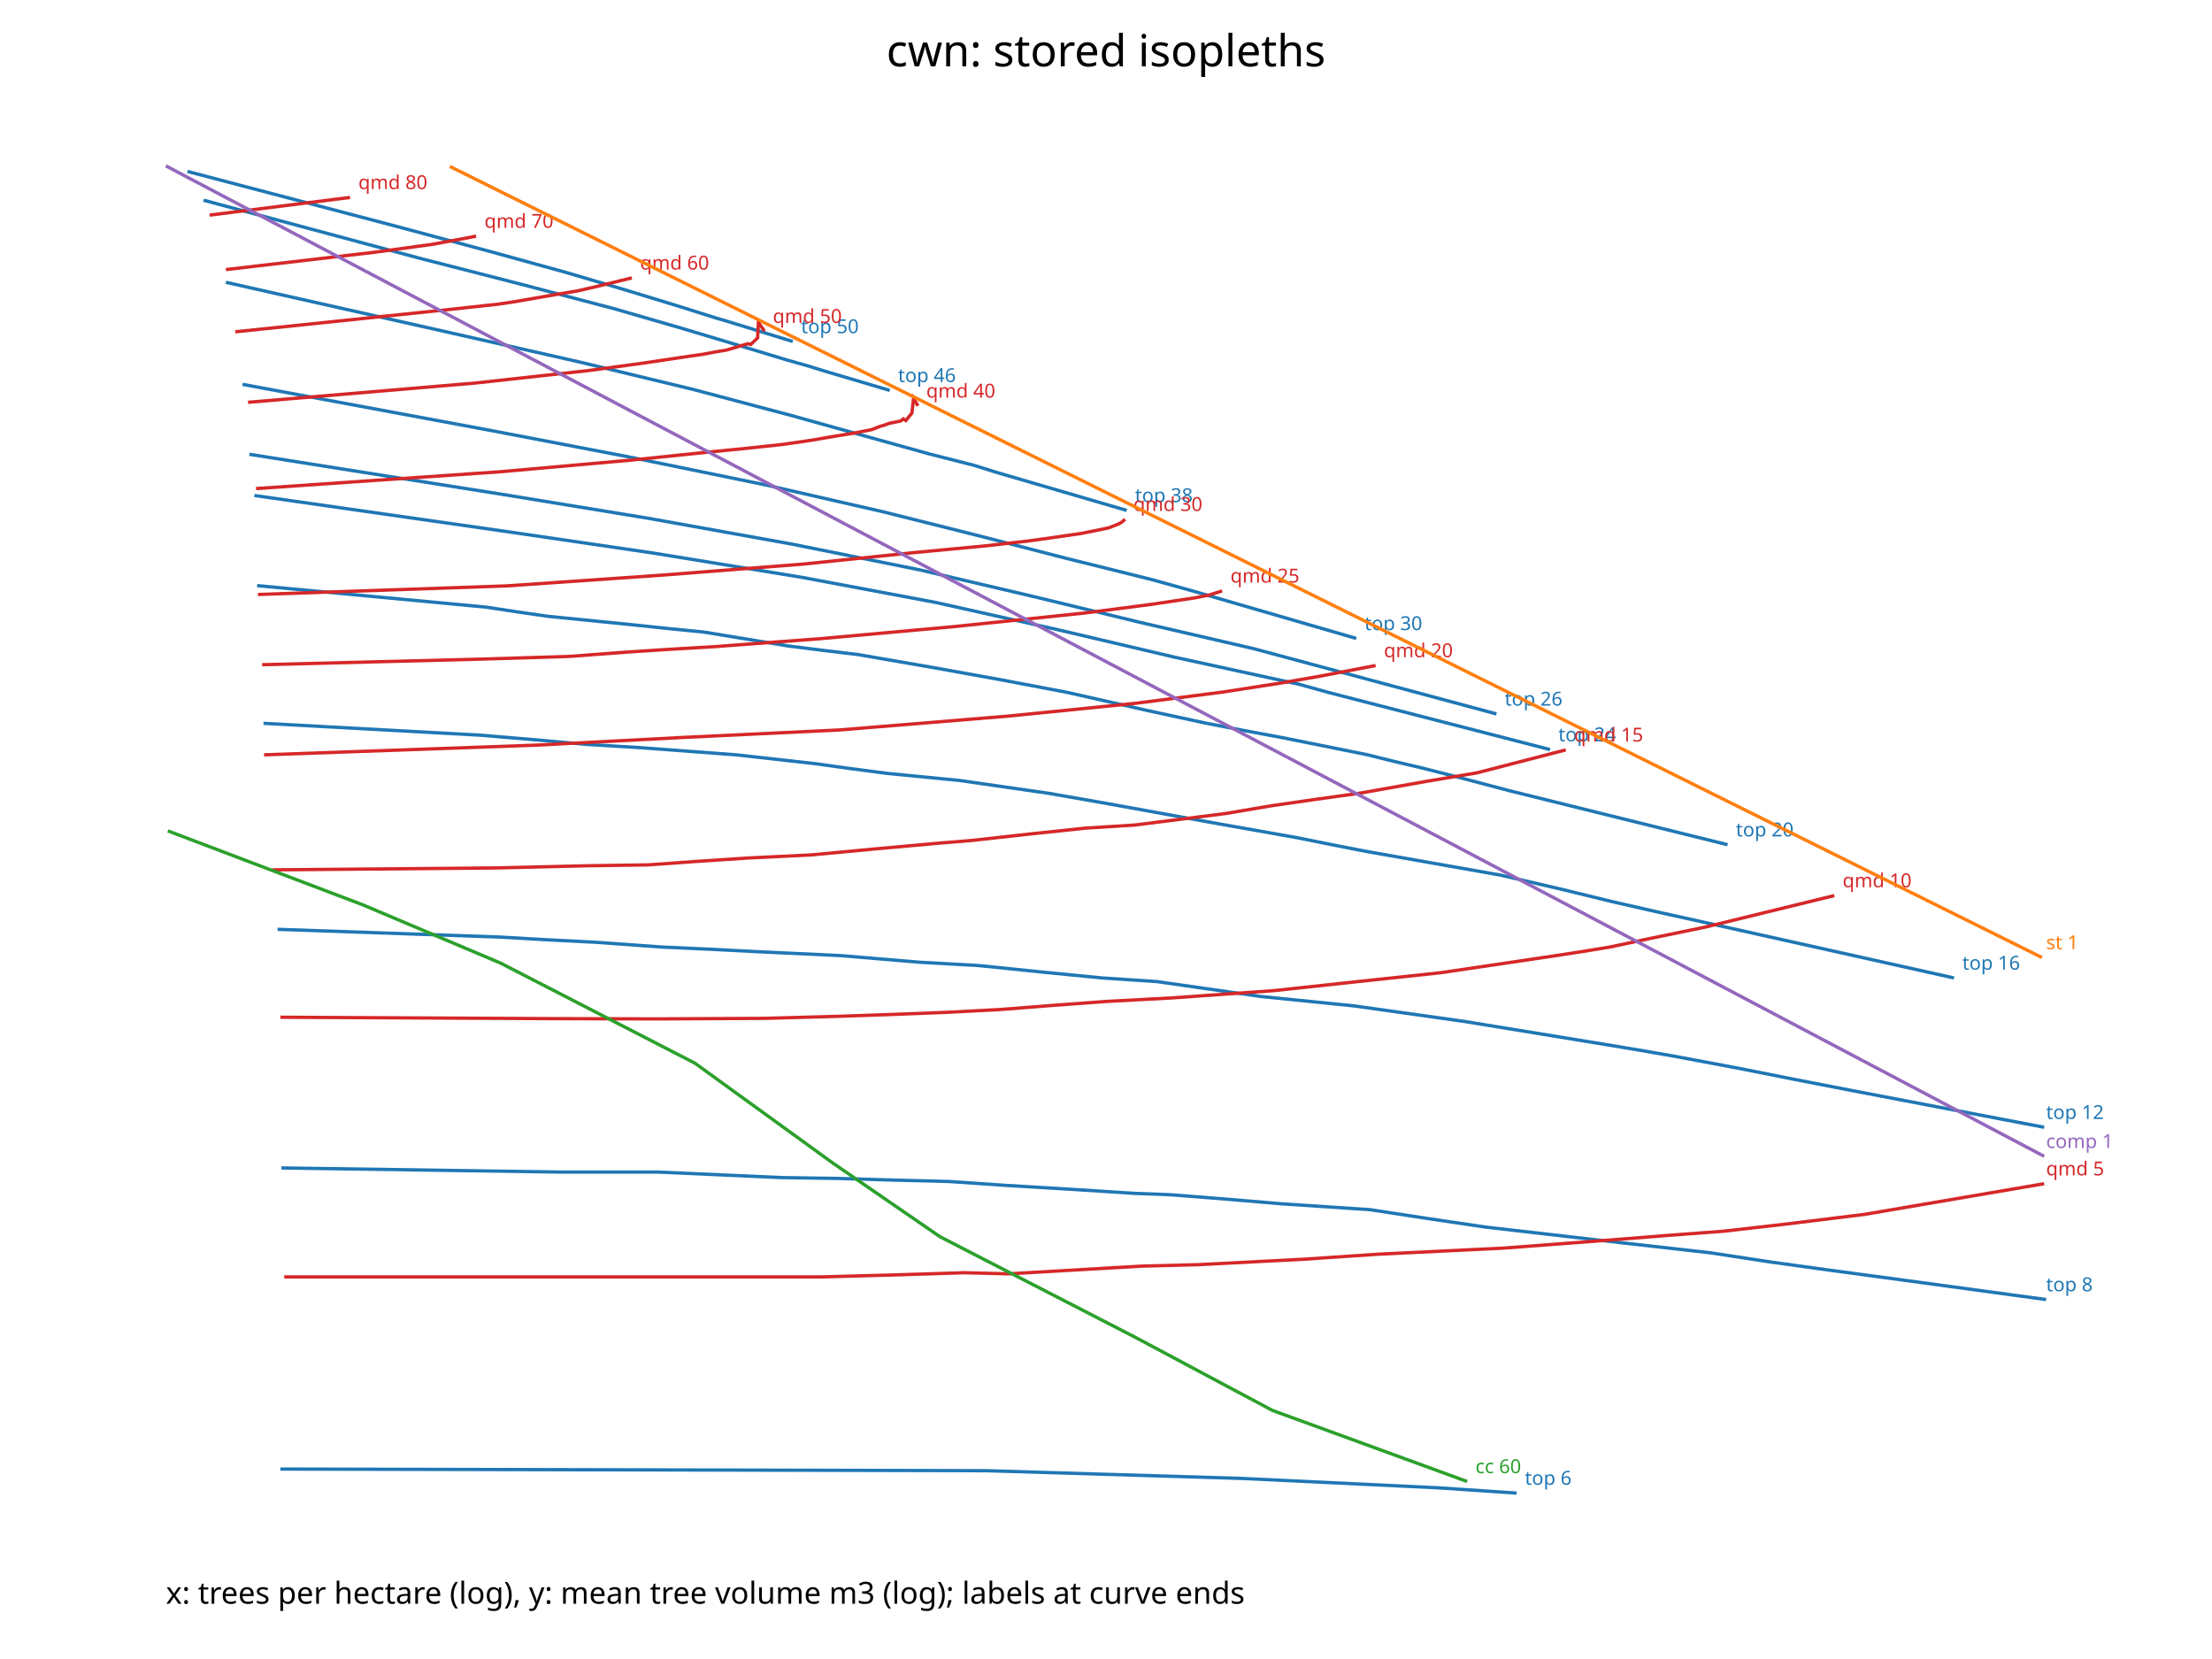
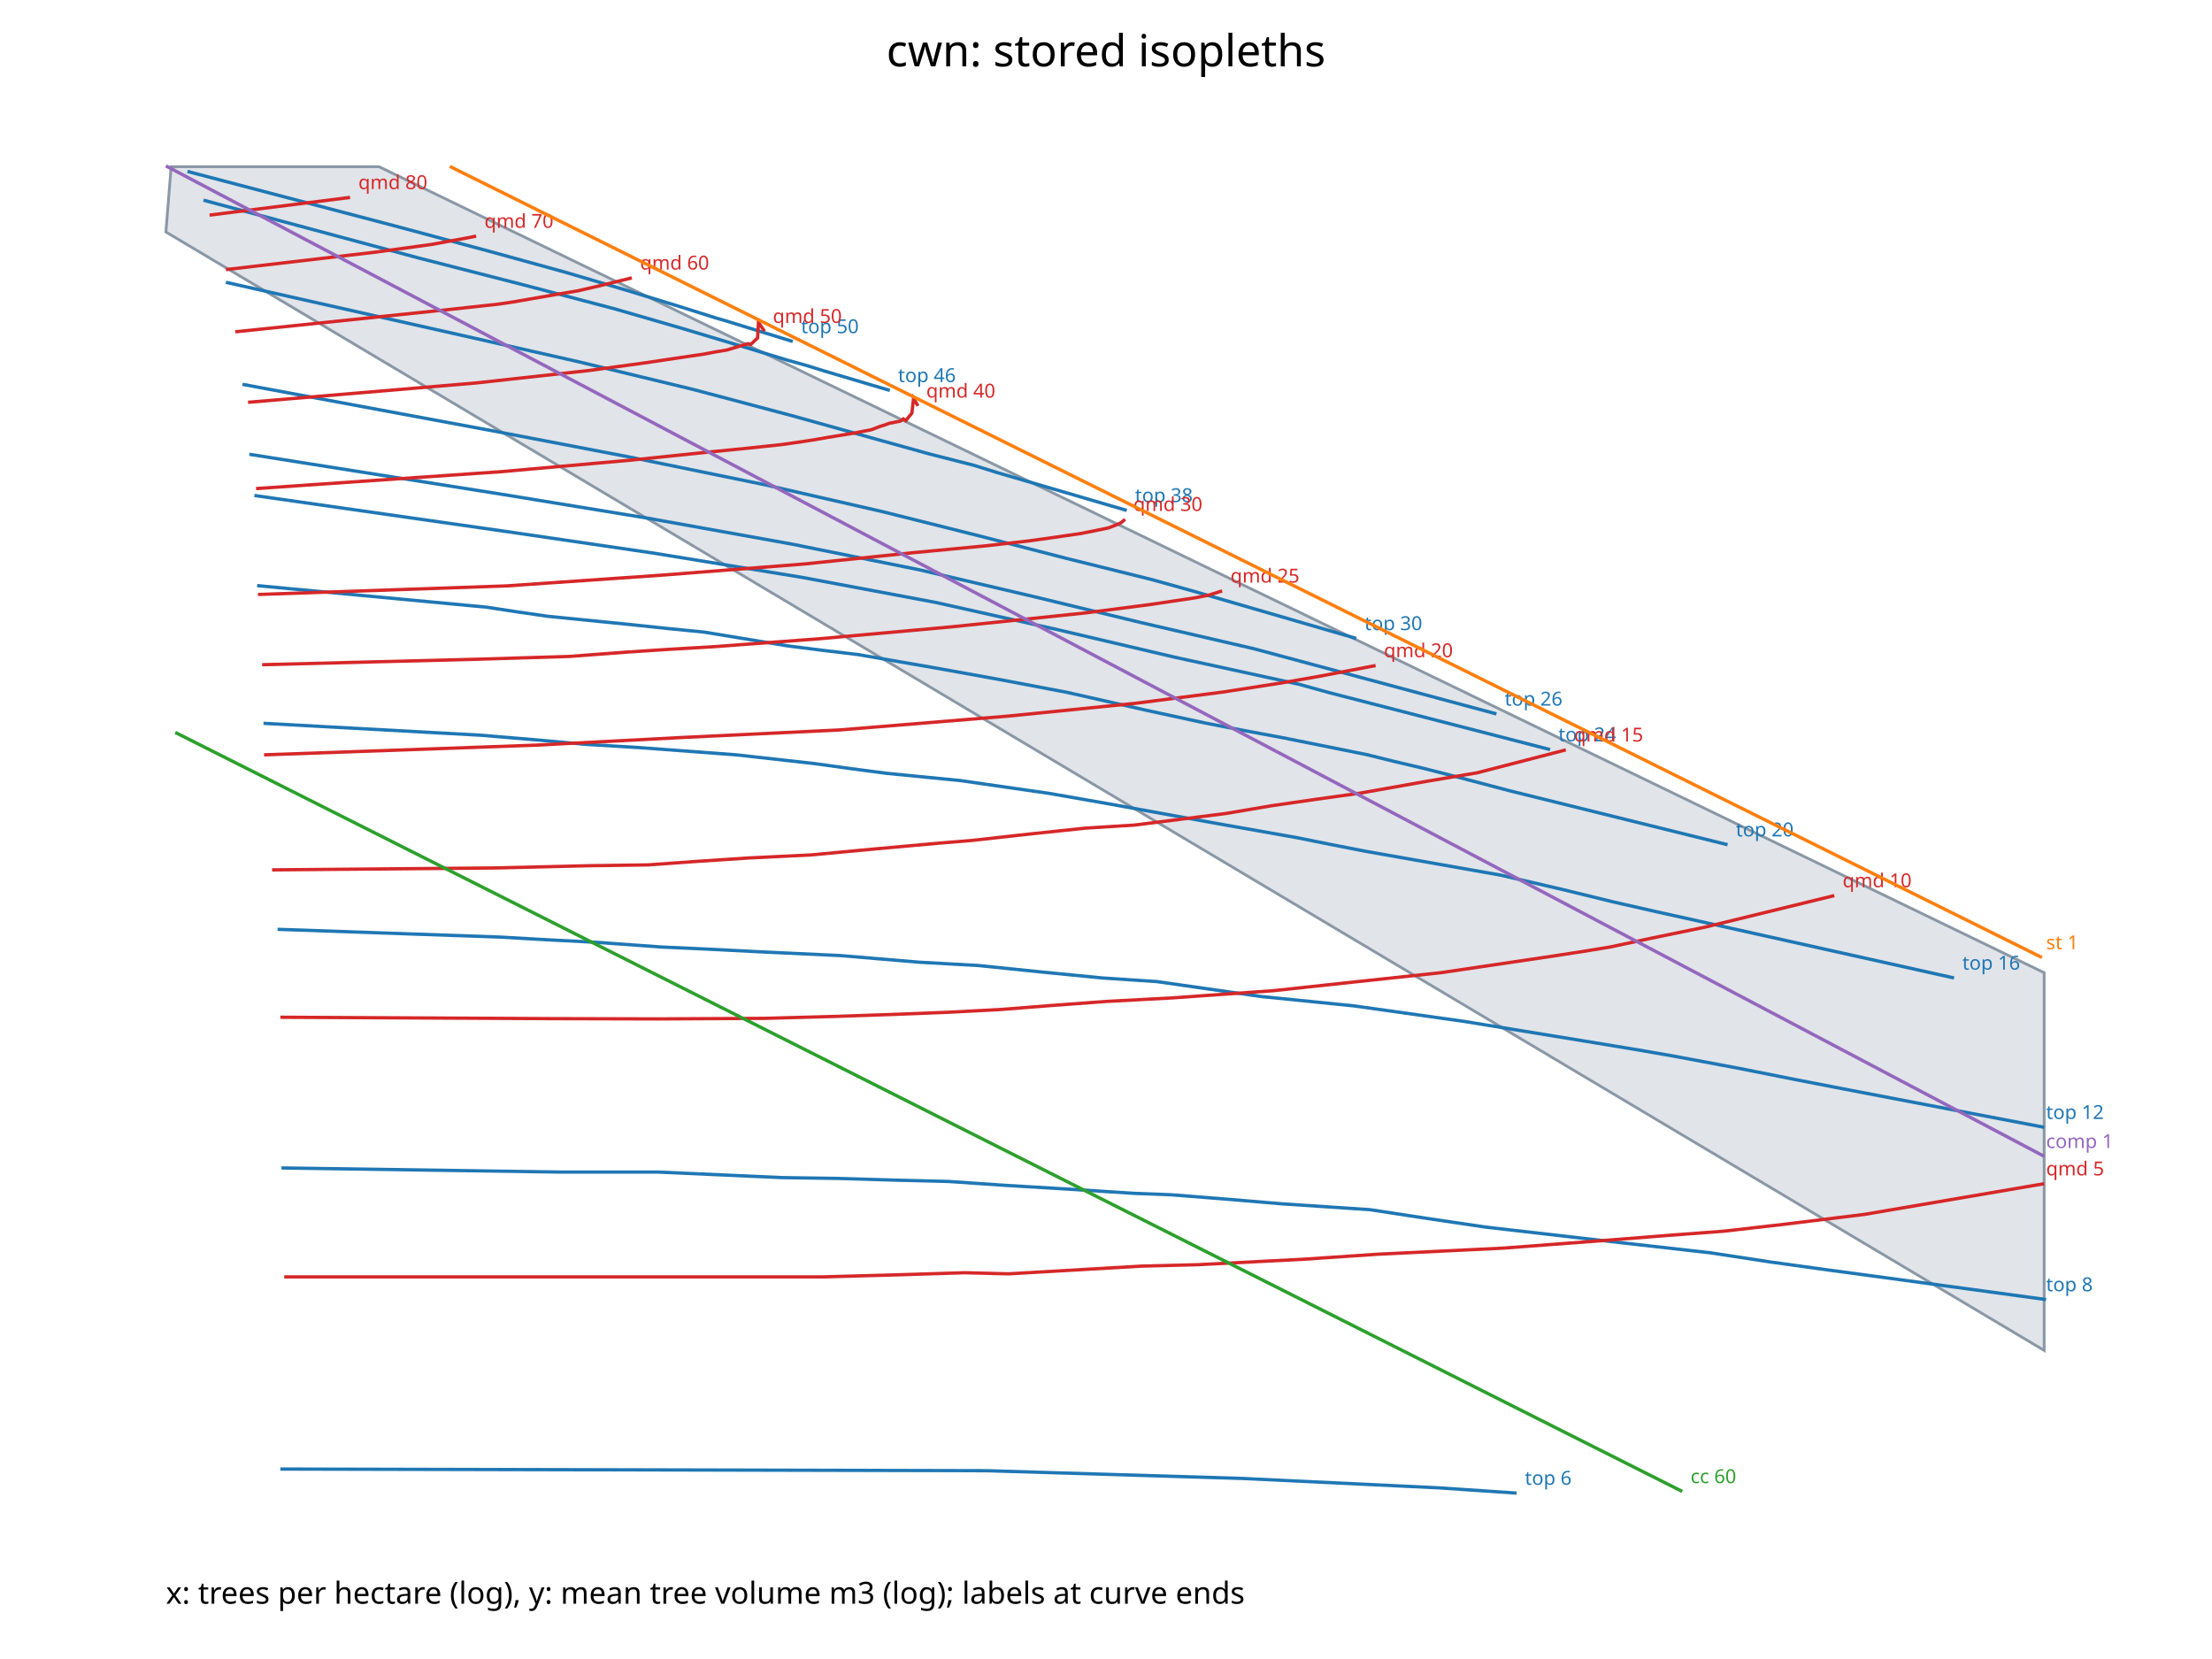
<svg xmlns="http://www.w3.org/2000/svg" viewBox="0 0 800 600">
  <rect width="100%" height="100%" fill="#ffffff" />
  <text x="400" y="24" text-anchor="middle" font-family="sans-serif" font-size="16">cwn: stored isopleths</text>
+   <polygon fill="#c9ced6" fill-opacity="0.55" stroke="#8a97a5" stroke-width="1" points="137.1,60.3 739.3,351.8 739.3,488.4 60.0,83.9 61.9,60.3" />
  <polyline fill="none" stroke="#1f77b4" stroke-width="1.2" points="67.8,62.0 142.4,81.6 176.3,90.7 204.6,98.5 226.3,104.9 245.6,110.8 258.9,115.0 262.7,116.1 286.7,123.5" />
  <text x="289.7" y="120.5" font-family="sans-serif" font-size="7" fill="#1f77b4">top 50</text>
  <polyline fill="none" stroke="#1f77b4" stroke-width="1.2" points="73.6,72.4 151.4,93.3 189.6,103.1 222.3,111.7 246.8,118.8 268.8,125.4 284.6,130.2 292.1,132.3 298.2,134.2 321.8,141.2" />
  <text x="324.8" y="138.2" font-family="sans-serif" font-size="7" fill="#1f77b4">top 46</text>
  <polyline fill="none" stroke="#1f77b4" stroke-width="1.2" points="81.7,102.1 166.2,121.1 209.5,130.9 250.9,140.9 286.3,150.3 315.0,158.3 336.2,164.2 352.3,168.3 360.6,170.9 407.5,184.6" />
  <text x="410.5" y="181.6" font-family="sans-serif" font-size="7" fill="#1f77b4">top 38</text>
  <polyline fill="none" stroke="#1f77b4" stroke-width="1.2" points="87.7,139.0 178.1,155.8 227.7,165.3 277.0,175.4 319.4,185.1 354.5,193.9 385.5,201.9 416.5,209.6 431.6,213.8 490.5,230.9" />
  <text x="493.5" y="227.9" font-family="sans-serif" font-size="7" fill="#1f77b4">top 30</text>
  <polyline fill="none" stroke="#1f77b4" stroke-width="1.2" points="90.2,164.3 181.1,178.7 234.2,187.4 286.5,196.8 332.6,206.1 374.0,215.8 412.8,225.2 453.4,234.6 475.0,240.4 541.2,258.2" />
  <text x="544.2" y="255.2" font-family="sans-serif" font-size="7" fill="#1f77b4">top 26</text>
  <polyline fill="none" stroke="#1f77b4" stroke-width="1.2" points="92.0,179.2 182.9,192.2 236.1,200.0 290.0,208.8 338.5,217.9 382.8,227.8 424.9,237.7 469.9,247.5 480.7,250.5 560.6,271.1" />
  <text x="563.6" y="268.1" font-family="sans-serif" font-size="7" fill="#1f77b4">top 24</text>
  <polyline fill="none" stroke="#1f77b4" stroke-width="1.2" points="93.0,211.8 176.0,219.6 187.1,221.3 198.2,222.9 228.2,225.9 241.4,227.3 254.6,228.6 284.9,233.6 297.5,235.2 310.1,236.7 337.3,241.4 349.5,243.6 361.7,245.8 385.9,250.4 400.1,253.6 414.2,256.8 435.9,261.5 449.9,264.2 463.9,266.8 494.2,272.9 504.3,275.4 514.5,277.8 525.1,280.5 535.4,283.2 545.6,285.9 624.8,305.5" />
  <text x="627.8" y="302.5" font-family="sans-serif" font-size="7" fill="#1f77b4">top 20</text>
  <polyline fill="none" stroke="#1f77b4" stroke-width="1.2" points="95.3,261.6 173.9,265.9 192.9,267.5 211.8,269.2 231.5,270.4 248.9,271.7 266.3,273.0 294.9,276.2 307.8,278.0 320.8,279.7 347.3,282.3 363.2,284.6 379.2,286.9 400.9,290.7 420.7,294.3 440.5,297.9 469.3,303.0 481.7,305.5 494.0,307.9 542.7,316.5 553.9,319.1 565.1,321.7 583.1,326.1 598.9,329.7 614.7,333.2 706.7,353.7" />
  <text x="709.7" y="350.7" font-family="sans-serif" font-size="7" fill="#1f77b4">top 16</text>
  <polyline fill="none" stroke="#1f77b4" stroke-width="1.2" points="100.4,336.1 180.7,338.9 198.2,339.9 215.7,340.8 239.2,342.5 256.7,343.3 274.1,344.2 303.9,345.6 318.2,346.8 332.5,348.0 353.9,349.2 376.3,351.5 398.7,353.7 418.4,355.0 437.2,357.7 456.1,360.4 489.7,363.8 509.6,366.6 529.5,369.4 580.9,377.8 592.9,379.8 605.0,381.9 629.0,386.4 649.1,390.4 669.2,394.3 739.3,407.7" />
  <text x="740.0" y="404.7" font-family="sans-serif" font-size="7" fill="#1f77b4">top 12</text>
  <polyline fill="none" stroke="#1f77b4" stroke-width="1.2" points="101.8,422.4 203.1,423.9 238.1,423.9 260.5,424.9 282.9,425.9 303.3,426.2 323.3,426.8 343.2,427.3 363.6,428.7 387.0,430.1 410.3,431.6 423.5,432.1 443.7,433.7 463.9,435.4 495.5,437.5 516.4,440.7 537.3,443.8 586.8,449.5 602.7,451.3 618.6,453.1 640.2,456.4 661.1,459.3 681.9,462.1 740.0,470.0" />
  <text x="740.0" y="467.0" font-family="sans-serif" font-size="7" fill="#1f77b4">top 8</text>
  <polyline fill="none" stroke="#1f77b4" stroke-width="1.2" points="101.4,531.3 356.8,531.9 449.3,534.7 520.3,538.1 548.5,540.0" />
  <text x="551.5" y="537.0" font-family="sans-serif" font-size="7" fill="#1f77b4">top 6</text>
  <polyline fill="none" stroke="#d62728" stroke-width="1.2" points="75.8,77.8 126.6,71.4" />
  <text x="129.6" y="68.4" font-family="sans-serif" font-size="7" fill="#d62728">qmd 80</text>
  <polyline fill="none" stroke="#d62728" stroke-width="1.2" points="81.7,97.5 135.7,91.2 145.9,89.8 156.1,88.4 167.6,86.3 172.2,85.4" />
  <text x="175.2" y="82.4" font-family="sans-serif" font-size="7" fill="#d62728">qmd 70</text>
  <polyline fill="none" stroke="#d62728" stroke-width="1.2" points="85.1,120.0 145.5,113.7 162.8,111.9 180.2,110.0 185.6,109.2 193.7,107.8 201.7,106.4 208.9,105.2 212.8,104.3 216.7,103.4 228.5,100.5" />
  <text x="231.5" y="97.5" font-family="sans-serif" font-size="7" fill="#d62728">qmd 60</text>
  <polyline fill="none" stroke="#d62728" stroke-width="1.2" points="89.7,145.5 172.2,138.5 213.0,134.0 232.8,131.3 239.5,130.3 246.2,129.3 254.4,128.1 258.6,127.3 262.8,126.6 266.5,125.5 268.5,124.9 270.5,124.3 271.5,124.6 274.0,122.2 274.3,116.6 276.5,119.8" />
  <text x="279.5" y="116.8" font-family="sans-serif" font-size="7" fill="#d62728">qmd 50</text>
-   <polyline fill="none" stroke="#d62728" stroke-width="1.2" points="92.6,176.7 181.1,170.6 228.3,166.4 256.2,163.5 269.4,162.2 282.5,160.8 290.3,159.7 294.8,159.0 299.3,158.2 309.1,156.6 312.1,156.0 315.2,155.4 318.3,154.2 320.0,153.7 321.6,153.1 325.6,152.3 326.2,151.9 326.7,151.5 327.6,152.1 329.8,149.4 330.4,144.1 332.0,146.8" />
+   <polyline fill="none" stroke="#d62728" stroke-width="1.2" points="92.6,176.7 181.1,170.6 228.3,166.4 256.2,163.5 269.4,162.2 282.6,160.8 290.3,159.7 294.8,159.0 299.3,158.2 309.1,156.6 312.1,156.0 315.2,155.4 318.3,154.2 320.0,153.7 321.6,153.1 325.6,152.3 326.2,151.9 326.7,151.5 327.6,152.1 329.8,149.4 330.4,144.1 332.0,146.8" />
  <text x="335.0" y="143.8" font-family="sans-serif" font-size="7" fill="#d62728">qmd 40</text>
  <polyline fill="none" stroke="#d62728" stroke-width="1.2" points="93.3,215.0 183.2,211.9 239.5,208.0 290.6,204.0 330.1,199.9 356.6,197.4 364.5,196.5 372.3,195.6 380.9,194.4 385.7,193.7 390.6,193.0 396.2,191.9 398.6,191.4 401.0,190.9 403.0,190.1 404.3,189.6 405.5,189.0 406.9,187.8" />
  <text x="409.9" y="184.8" font-family="sans-serif" font-size="7" fill="#d62728">qmd 30</text>
  <polyline fill="none" stroke="#d62728" stroke-width="1.2" points="94.8,240.4 173.2,238.4 189.6,237.9 206.0,237.4 227.2,235.8 242.6,234.8 258.0,233.9 296.5,231.0 344.2,226.7 392.3,221.7 416.2,218.6 432.3,216.2 437.3,215.2 442.0,213.7" />
  <text x="445.0" y="210.7" font-family="sans-serif" font-size="7" fill="#d62728">qmd 25</text>
  <polyline fill="none" stroke="#d62728" stroke-width="1.2" points="95.5,273.0 193.7,269.5 247.1,266.7 303.6,264.0 364.5,259.0 410.3,254.4 442.2,250.3 463.4,247.0 477.1,244.6 497.5,240.7" />
  <text x="500.5" y="237.7" font-family="sans-serif" font-size="7" fill="#d62728">qmd 20</text>
  <polyline fill="none" stroke="#d62728" stroke-width="1.2" points="98.4,314.6 179.5,313.9 196.2,313.5 213.0,313.1 234.4,312.8 252.5,311.5 270.7,310.3 293.3,309.2 316.7,307.0 340.0,304.9 351.1,304.0 371.8,301.7 392.6,299.5 410.3,298.4 426.9,296.3 443.4,294.2 459.9,291.4 475.8,289.1 491.6,286.9 515.8,282.6 534.2,279.5 566.3,271.2" />
  <text x="569.3" y="268.2" font-family="sans-serif" font-size="7" fill="#d62728">qmd 15</text>
  <polyline fill="none" stroke="#d62728" stroke-width="1.2" points="101.4,367.9 199.6,368.4 237.9,368.5 257.2,368.4 276.5,368.3 302.1,367.6 322.5,366.9 342.9,366.1 361.9,365.1 380.9,363.6 399.9,362.2 424.0,360.9 442.2,359.6 460.5,358.3 491.1,355.0 506.1,353.4 521.0,351.8 561.5,345.8 571.9,344.2 582.3,342.5 597.3,339.3 607.0,337.3 616.7,335.3 663.4,323.9" />
  <text x="666.4" y="320.9" font-family="sans-serif" font-size="7" fill="#d62728">qmd 10</text>
  <polyline fill="none" stroke="#d62728" stroke-width="1.2" points="102.8,461.8 203.5,461.8 262.7,461.8 297.5,461.8 323.2,461.1 348.9,460.3 364.8,460.7 388.9,459.3 413.0,457.9 433.1,457.4 452.4,456.4 471.7,455.4 498.4,453.6 521.0,452.5 543.7,451.4 583.2,448.4 603.2,446.8 623.2,445.3 645.1,442.8 659.7,441.0 674.3,439.2 739.3,428.1" />
  <text x="740.0" y="425.1" font-family="sans-serif" font-size="7" fill="#d62728">qmd 5</text>
  <polyline fill="none" stroke="#9467bd" stroke-width="1.2" points="60.0,60.0 739.3,418.2" />
  <text x="740.0" y="415.2" font-family="sans-serif" font-size="7" fill="#9467bd">comp 1</text>
  <polyline fill="none" stroke="#ff7f0e" stroke-width="1.2" points="162.7,60.2 738.5,346.3" />
  <text x="740.0" y="343.3" font-family="sans-serif" font-size="7" fill="#ff7f0e">st 1</text>
-   <polyline fill="none" stroke="#2ca02c" stroke-width="1.2" points="60.7,300.5 131.1,327.2 181.0,348.3 251.3,384.5 301.3,420.7 340.0,447.3 410.3,483.5 460.2,510.1 530.6,535.8" />
-   <text x="533.6" y="532.8" font-family="sans-serif" font-size="7" fill="#2ca02c">cc 60</text>
+   <polyline fill="none" stroke="#2ca02c" stroke-width="1.2" points="63.4,264.9 608.4,539.4" />
+   <text x="611.4" y="536.4" font-family="sans-serif" font-size="7" fill="#2ca02c">cc 60</text>
  <text x="60" y="580" font-family="sans-serif" font-size="11">x: trees per hectare (log), y: mean tree volume m3 (log); labels at curve ends</text>
</svg>
